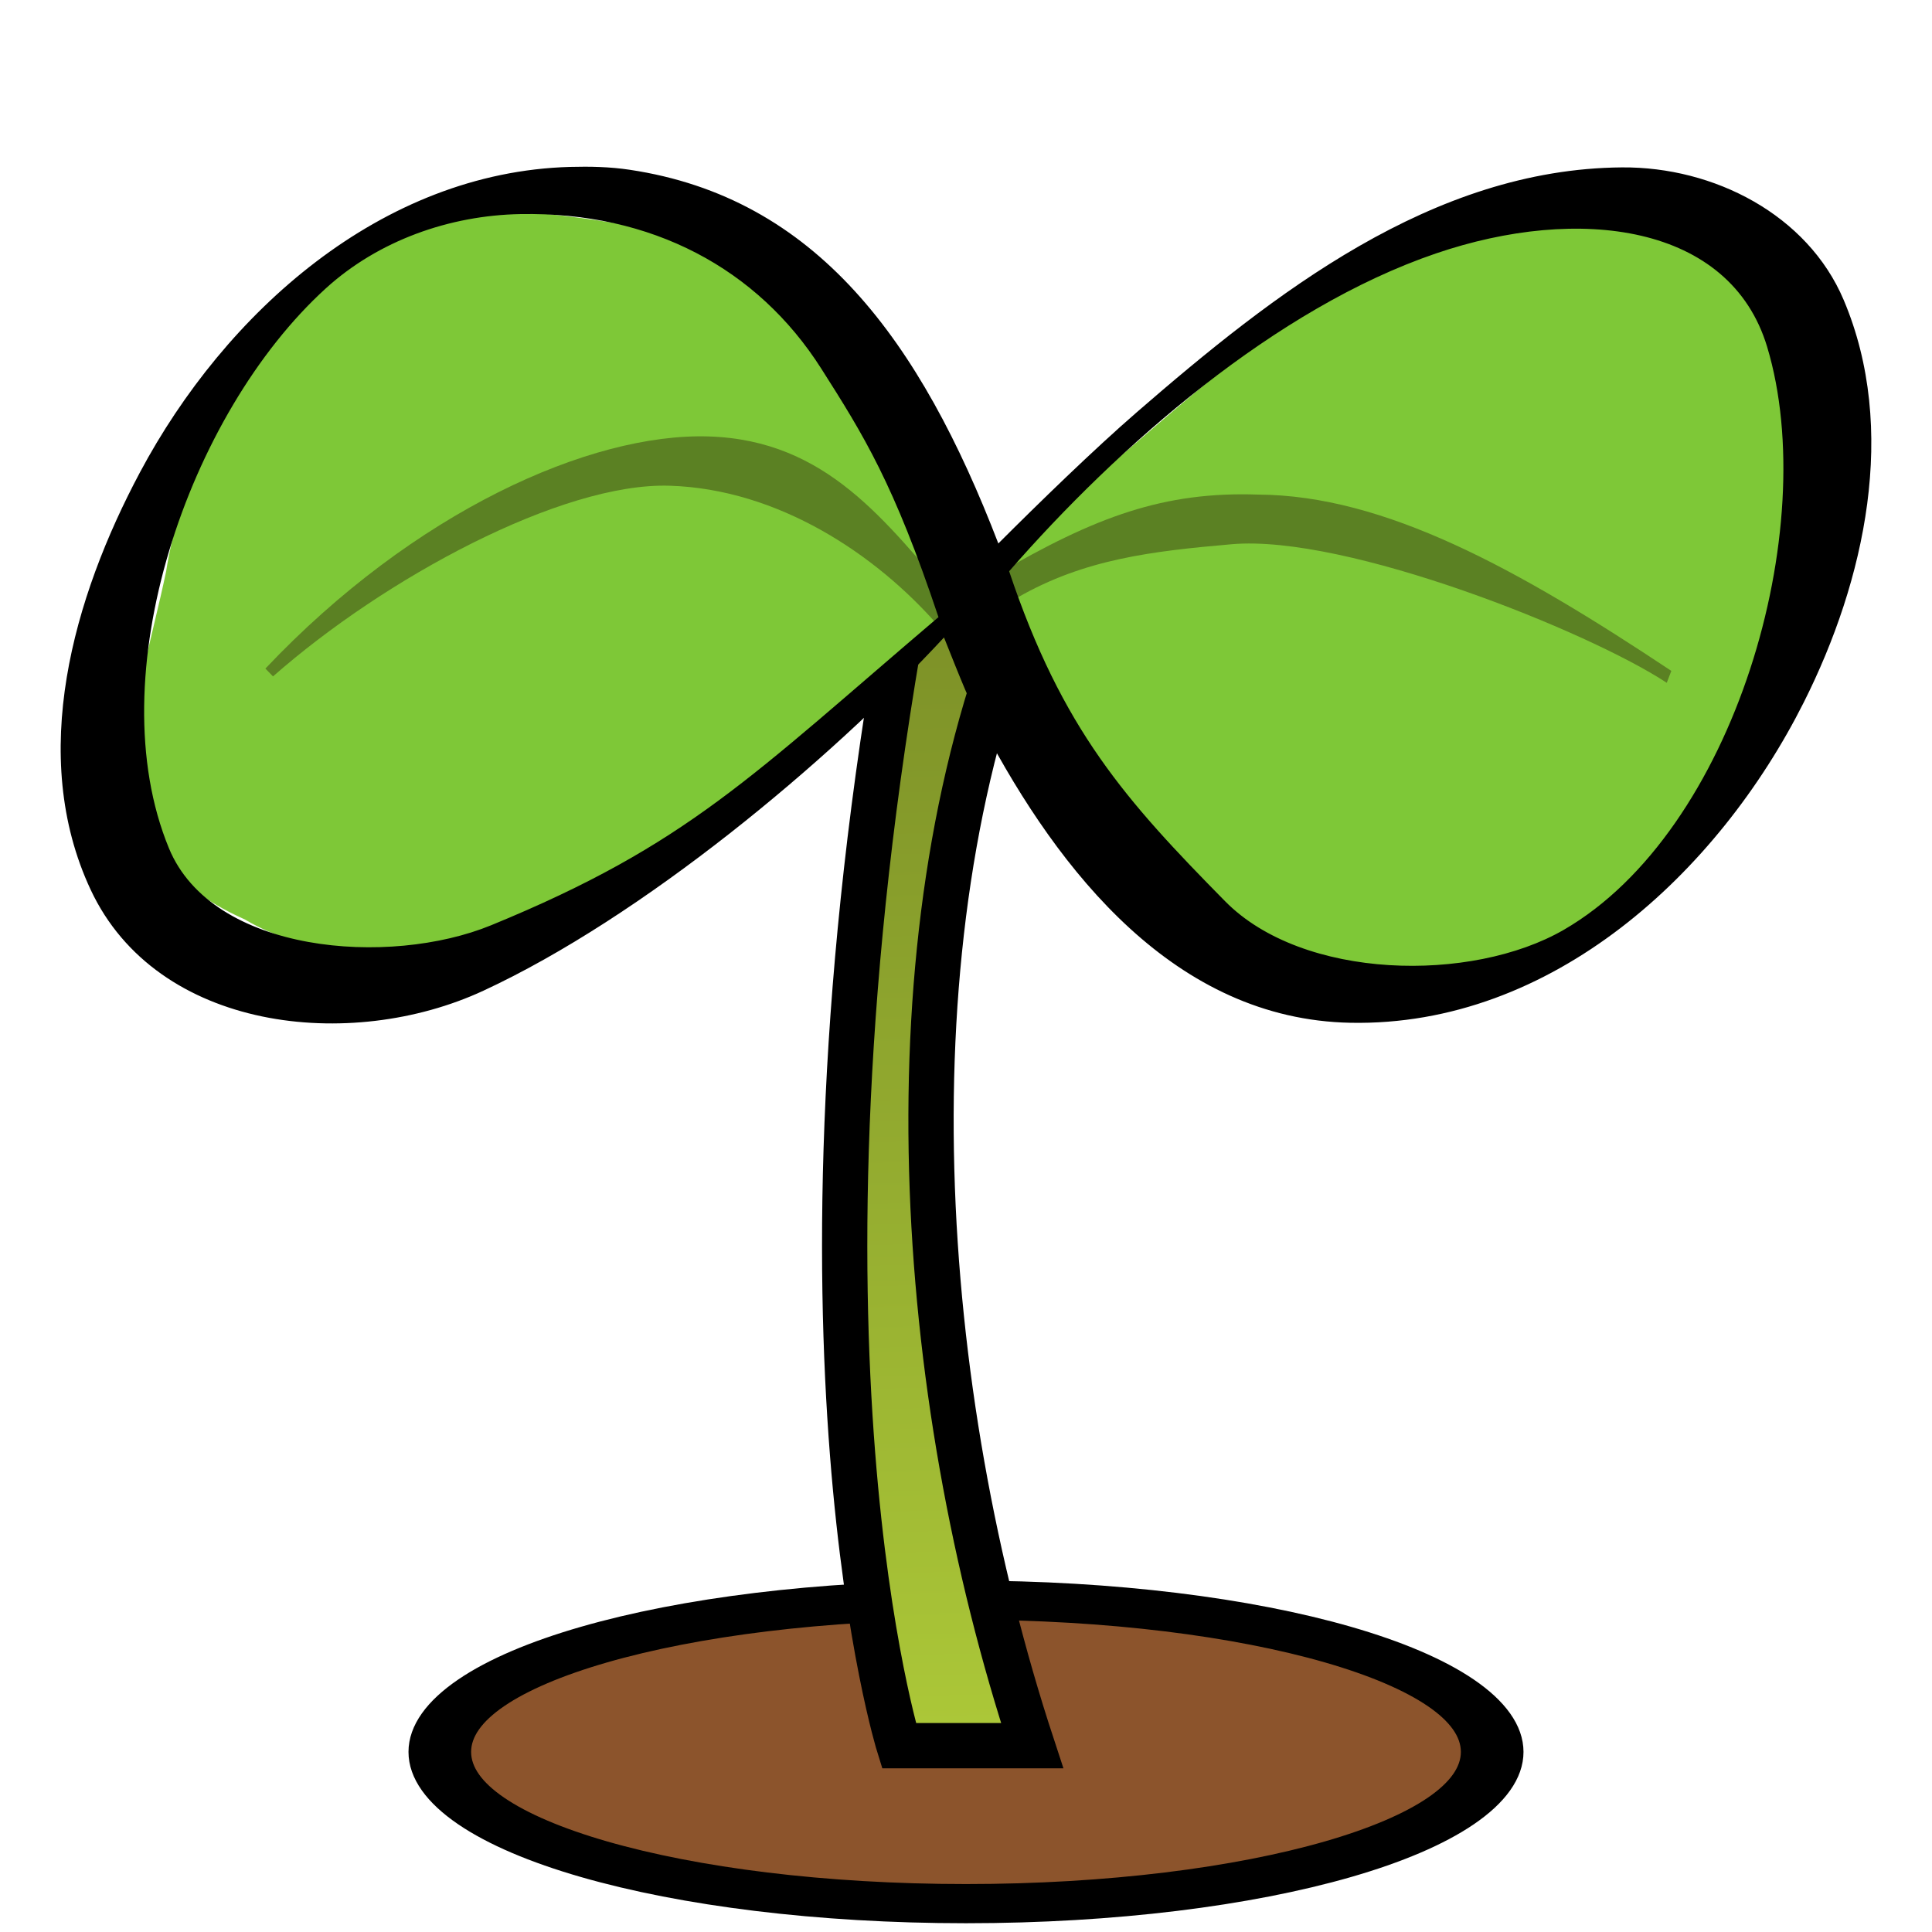
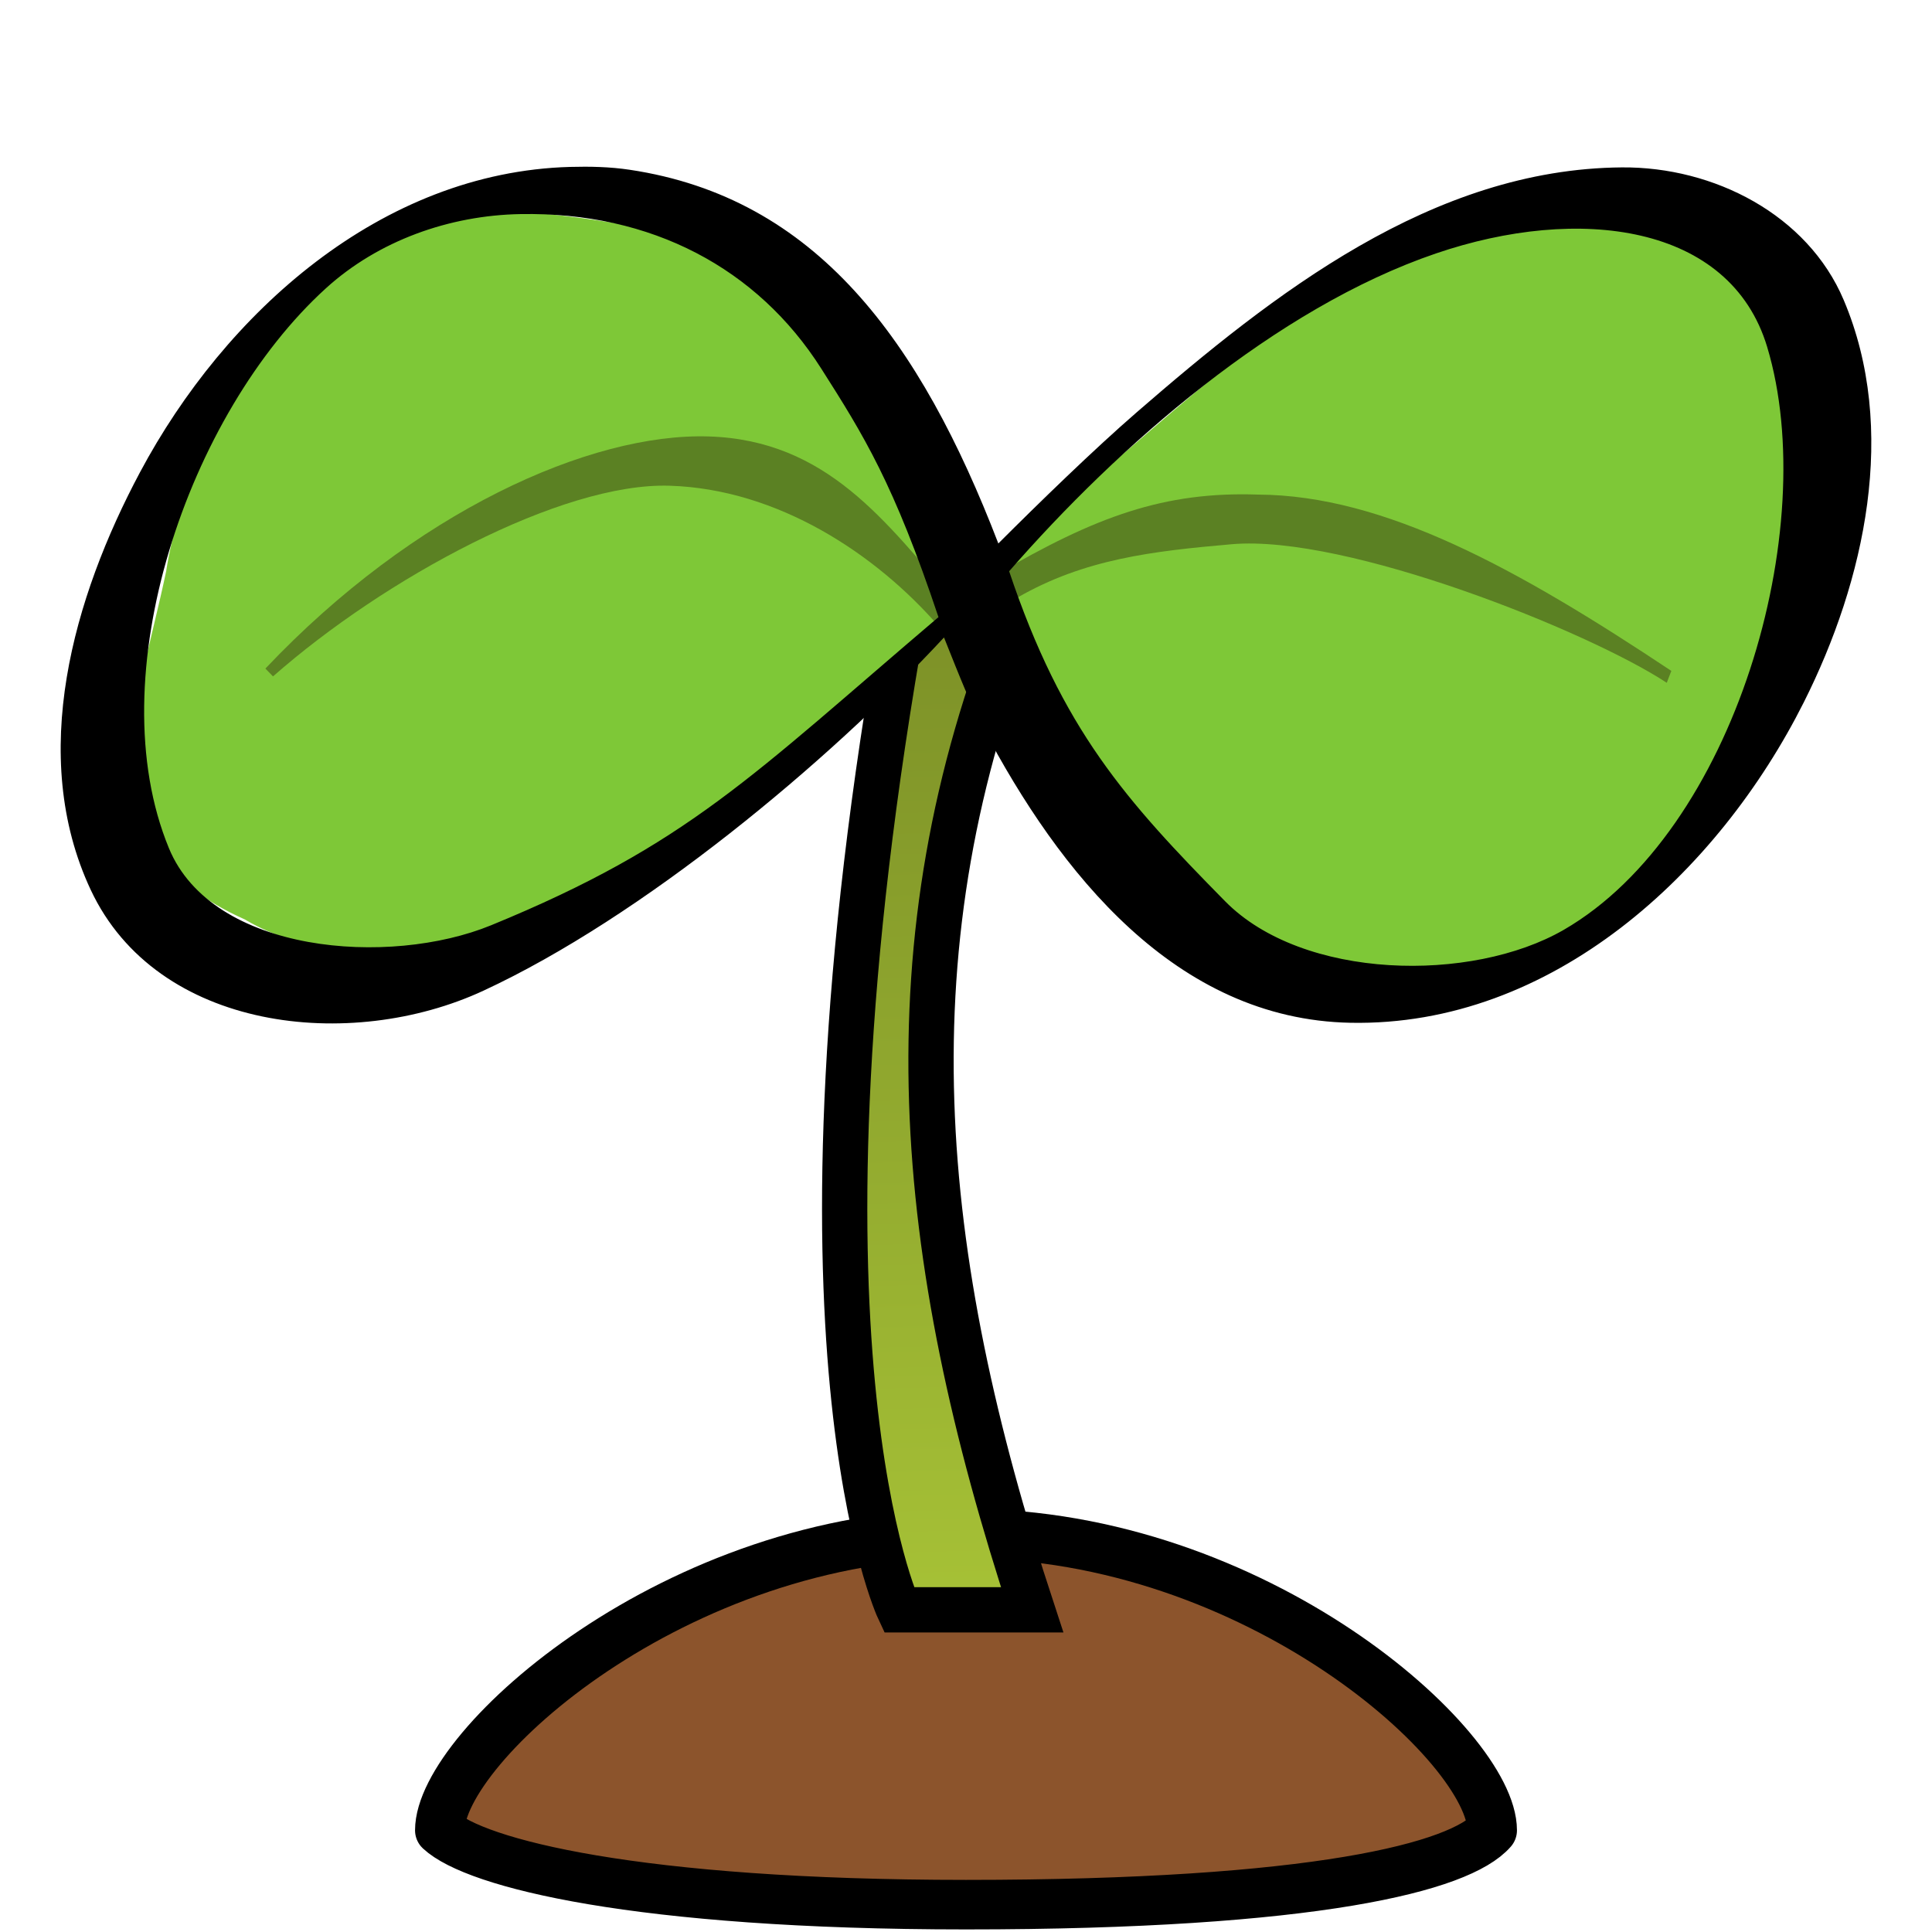
<svg xmlns="http://www.w3.org/2000/svg" xmlns:xlink="http://www.w3.org/1999/xlink" width="256" height="256" id="svg2985" version="1.1">
  <defs id="defs2987">
    <linearGradient id="linearGradient3765">
      <stop style="stop-color:#7c9027;stop-opacity:1;" offset="0" id="stop3767" />
      <stop style="stop-color:#acc838;stop-opacity:1;" offset="1" id="stop3769" />
    </linearGradient>
    <linearGradient xlink:href="#linearGradient3765" id="linearGradient3779" x1="132.264" y1="-176.309" x2="136.005" y2="-23.973" gradientUnits="userSpaceOnUse" gradientTransform="translate(-0.05707888,16.03836)" />
  </defs>
  <g transform="translate(-7.958754,239.2973)" id="layer1">
-     <path style="fill:#8c542c;fill-opacity:1;stroke:#000000;stroke-width:6;stroke-linecap:round;stroke-linejoin:round;stroke-miterlimit:4;stroke-dasharray:none" id="path3781" d="m 175.407,230.874 a 50.41,23.23 0 1 1 -100.82,0 50.41,23.23 0 1 1 100.82,0 z" transform="matrix(1.383117,0,0,0.8654043,-36.92749,-206.9585)" />
-     <path style="font-size:medium;font-style:normal;font-variant:normal;font-weight:normal;font-stretch:normal;text-indent:0;text-align:start;text-decoration:none;line-height:normal;letter-spacing:normal;word-spacing:normal;text-transform:none;direction:ltr;block-progression:tb;writing-mode:lr-tb;text-anchor:start;baseline-shift:baseline;color:#000000;fill:url(#linearGradient3779);fill-opacity:1;stroke:#000000;stroke-width:6;stroke-miterlimit:4;stroke-dasharray:none;marker:none;visibility:visible;display:inline;overflow:visible;enable-background:accumulate;font-family:Sans;-inkscape-font-specification:Sans" d="m 127.801,-158.292 c -17.383,97.027 -0.725,150.305 -0.725,150.305 l 17.65,0 C 129.24,-55.079 125.271,-114.242 143.046,-158.292 z" id="path4884" />
+     <path style="fill:#8c542c;fill-opacity:1;stroke:#000000;stroke-width:6.564;stroke-linecap:round;stroke-linejoin:round;stroke-miterlimit:4" d="m 205.682,3.228 c -4.235,4.869 -23.394,9.852 -69.723,9.852 -43.647,0 -65.034,-5.482 -69.723,-9.852 0,-11.103 31.216,-39.317 69.723,-39.317 38.507,0 69.723,28.215 69.723,39.317 z" id="path3781" />
+     <path style="font-size:medium;font-style:normal;font-variant:normal;font-weight:normal;font-stretch:normal;text-indent:0;text-align:start;text-decoration:none;line-height:normal;letter-spacing:normal;word-spacing:normal;text-transform:none;direction:ltr;block-progression:tb;writing-mode:lr-tb;text-anchor:start;baseline-shift:baseline;color:#000000;fill:url(#linearGradient3779);fill-opacity:1;stroke:#000000;stroke-width:6;stroke-miterlimit:4;stroke-dasharray:none;marker:none;visibility:visible;display:inline;overflow:visible;enable-background:accumulate;font-family:Sans;-inkscape-font-specification:Sans" d="m 127.801,-158.292 c -17.383,97.027 -0.725,132.305 -0.725,132.305 l 17.65,0 c -15.486,-47.091 -19.455,-88.254 -1.68,-132.305 z" id="path4884" />
    <path style="font-size:340px;font-style:italic;font-variant:normal;font-weight:300;font-stretch:normal;text-indent:0;text-align:start;text-decoration:none;line-height:125%;letter-spacing:0px;word-spacing:0px;text-transform:none;direction:ltr;block-progression:tb;writing-mode:lr-tb;text-anchor:start;color:#000000;fill:#7ec837;fill-opacity:1;fill-rule:nonzero;stroke:none;stroke-width:1px;marker:none;visibility:visible;font-family:Linux Libertine;-inkscape-font-specification:Linux Libertine Italic" d="m 72.853,-211.346 c -22.146,-0.402 -39.66,27.131 -42.88,47.75 -3.736,17.981 -11.738,36.249 10.437,46.136 16.166,9.61 41.024,0.936 53.627,-7.752 12.681,-7.847 30.149,-21.933 39.337,-33.742 1.091,-22.833 -10.821,-33.402 -27.211,-46.217 -5.041,-3.441 -27.139,-6.476 -33.309,-6.175 z m 134.77,2.248 c -20.511,2.184 -37.723,18.889 -52.844,31.636 -3.592,3.388 -11.856,10.136 -15.002,13.973 0.914,25.529 23.795,41.841 44.052,53.13 17.175,7.146 39.737,-6.938 48.021,-22.54 20.14,-29.821 18.724,-54.263 3.973,-72.575 -5.62,-5.694 -20.261,-3.994 -28.2,-3.624 z" id="path5654" />
    <path style="font-size:medium;font-style:normal;font-variant:normal;font-weight:normal;font-stretch:normal;text-indent:0;text-align:start;text-decoration:none;line-height:normal;letter-spacing:normal;word-spacing:normal;text-transform:none;direction:ltr;block-progression:tb;writing-mode:lr-tb;text-anchor:start;baseline-shift:baseline;color:#000000;fill:#5b8123;fill-opacity:1;stroke:none;stroke-width:4;marker:none;visibility:visible;display:inline;overflow:visible;enable-background:accumulate;font-family:Sans;-inkscape-font-specification:Sans" d="m 101.869,-181.466 c -15.717,-0.489 -39.082,9.975 -58.744,30.757 l 1.01,1.039 c 14.72,-12.964 38.195,-25.714 52.553,-25.267 14.357,0.447 27.309,9.045 35.649,18.613 L 134.25,-159.875 c -8.875,-10.182 -16.663,-21.102 -32.381,-21.591 z" id="path5656" />
    <path style="font-size:medium;font-style:normal;font-variant:normal;font-weight:normal;font-stretch:normal;text-indent:0;text-align:start;text-decoration:none;line-height:normal;letter-spacing:normal;word-spacing:normal;text-transform:none;direction:ltr;block-progression:tb;writing-mode:lr-tb;text-anchor:start;baseline-shift:baseline;color:#000000;fill:#5b8123;fill-opacity:1;stroke:none;stroke-width:4;marker:none;visibility:visible;display:inline;overflow:visible;enable-background:accumulate;font-family:Sans;-inkscape-font-specification:Sans" d="m 174.673,-173.761 c -12.415,-0.43 -21.54,2.878 -34.798,10.663 l 2.887,2.991 c 8.908,-5.13 17.896,-6.158 28.4,-7.077 15.225,-1.333 47.36,11.576 57.65,18.361 l 0.607,-1.578 c -20.415,-13.581 -37.989,-23.266 -54.747,-23.36 z" id="path5714" />
    <path id="path5716" d="m 83.505,-217.18 c -25.08,0.689 -45.746,19.361 -57,40.469 -8.827,16.556 -14.873,37.492 -6.531,55.312 8.783,18.763 34.442,21.541 52.039,13.375 21.03,-9.759 45.54,-30.115 61.031,-46.806 2.224,5.567 3.43,8.651 5.17,11.952 10.138,19.23 25.511,38.659 48.698,39.104 26.709,0.513 48.702,-19.865 60.062,-42.469 8.114,-16.145 12.524,-36.22 5.281,-53.312 -4.79,-11.303 -17.206,-17.656 -29.375,-17.562 -25.163,0.193 -46.21,16.772 -64.27,32.424 -5.725,4.962 -13.012,12.055 -18.367,17.408 -10.354,-26.921 -24.152,-45.825 -48.864,-49.52 -2.6,-0.389 -5.243,-0.447 -7.875,-0.375 z m -6.594,6.25 c 17.4,-0.317 31.429,7.217 39.855,20.453 5.658,8.888 9.625,15.256 15.546,32.952 -24.736,21.033 -33.124,30.103 -59.275,40.829 -13.481,5.529 -36.927,3.766 -42.693,-10.204 -9.395,-22.763 2.538,-57.588 20.786,-74.186 6.957,-6.328 16.366,-9.672 25.781,-9.844 z m 165.207,17.604 c 7.239,24.051 -4.313,64.155 -26.957,77.239 -12.205,7.052 -34.564,6.675 -44.873,-3.794 -13.146,-13.35 -21.581,-22.733 -28.613,-43.721 14.538,-16.688 35.348,-34.88 56.548,-42.111 18.909,-6.449 38.983,-3.935 43.895,12.386 z" style="font-size:340px;font-style:italic;font-variant:normal;font-weight:300;font-stretch:normal;text-indent:0;text-align:start;text-decoration:none;line-height:125%;letter-spacing:0px;word-spacing:0px;text-transform:none;direction:ltr;block-progression:tb;writing-mode:lr-tb;text-anchor:start;color:#000000;fill:#000000;fill-opacity:1;fill-rule:nonzero;stroke:none;stroke-width:1px;marker:none;visibility:visible;font-family:Linux Libertine;-inkscape-font-specification:Linux Libertine Italic" />
  </g>
</svg>
